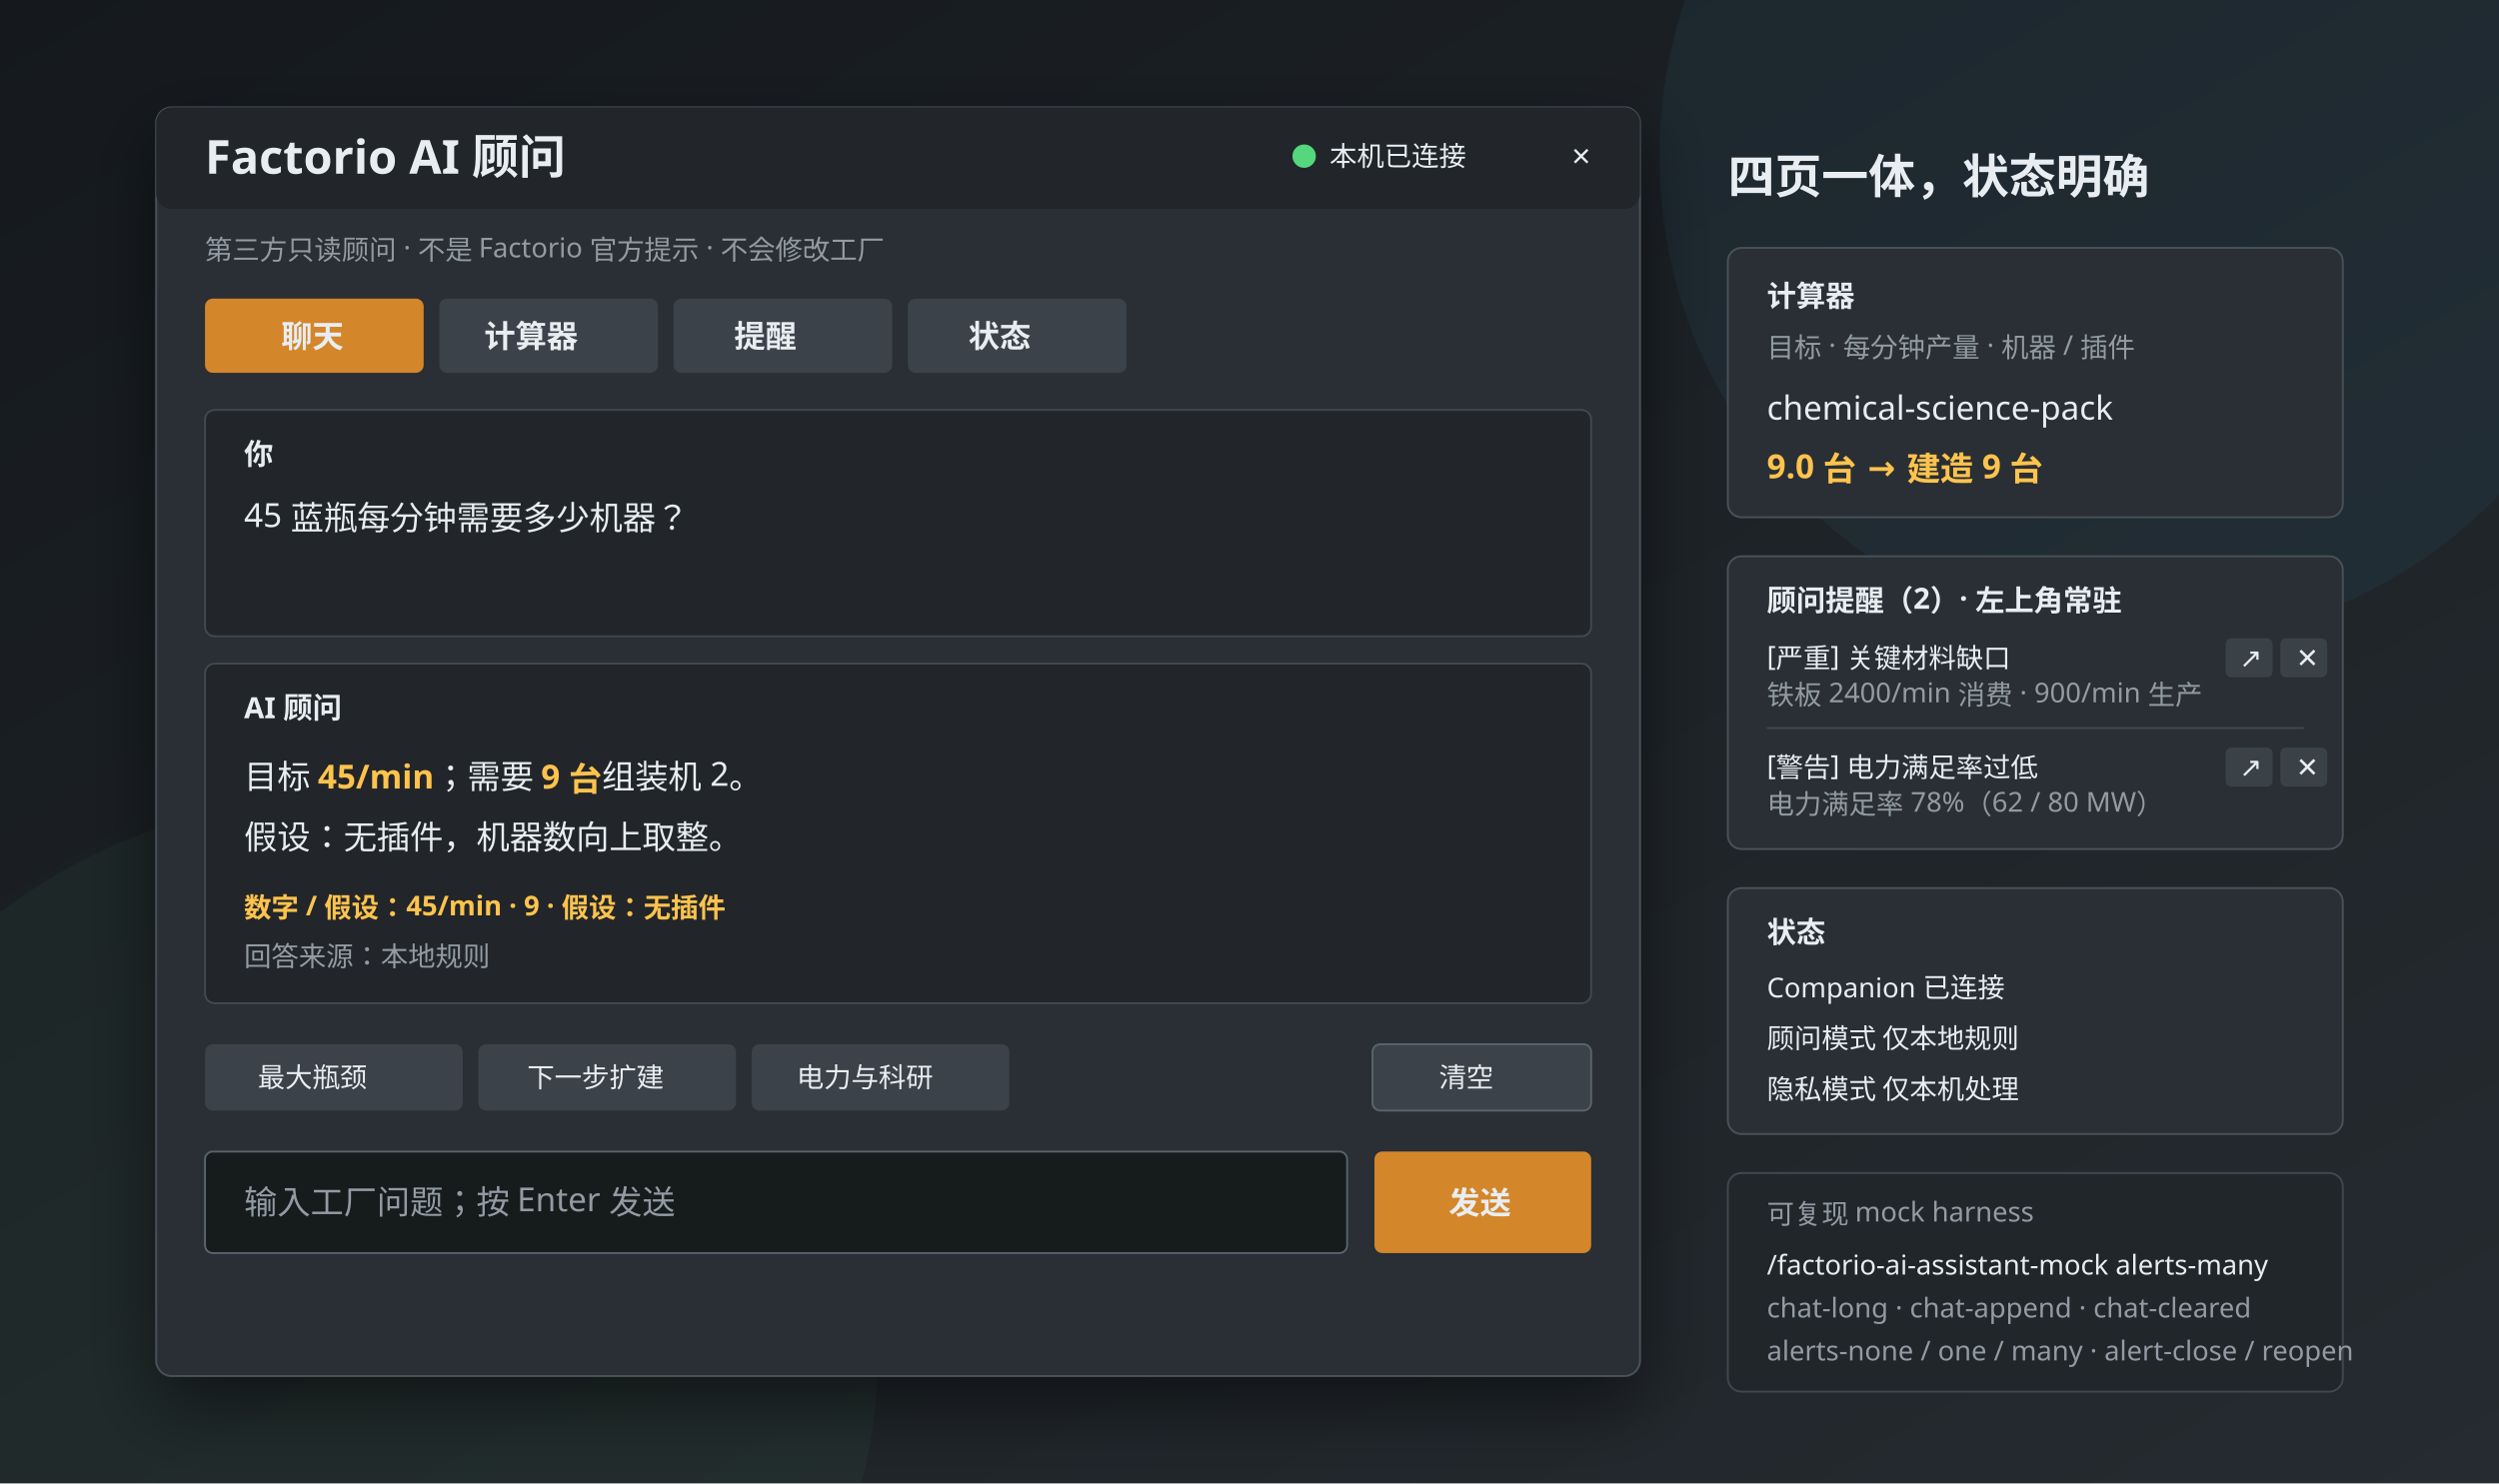
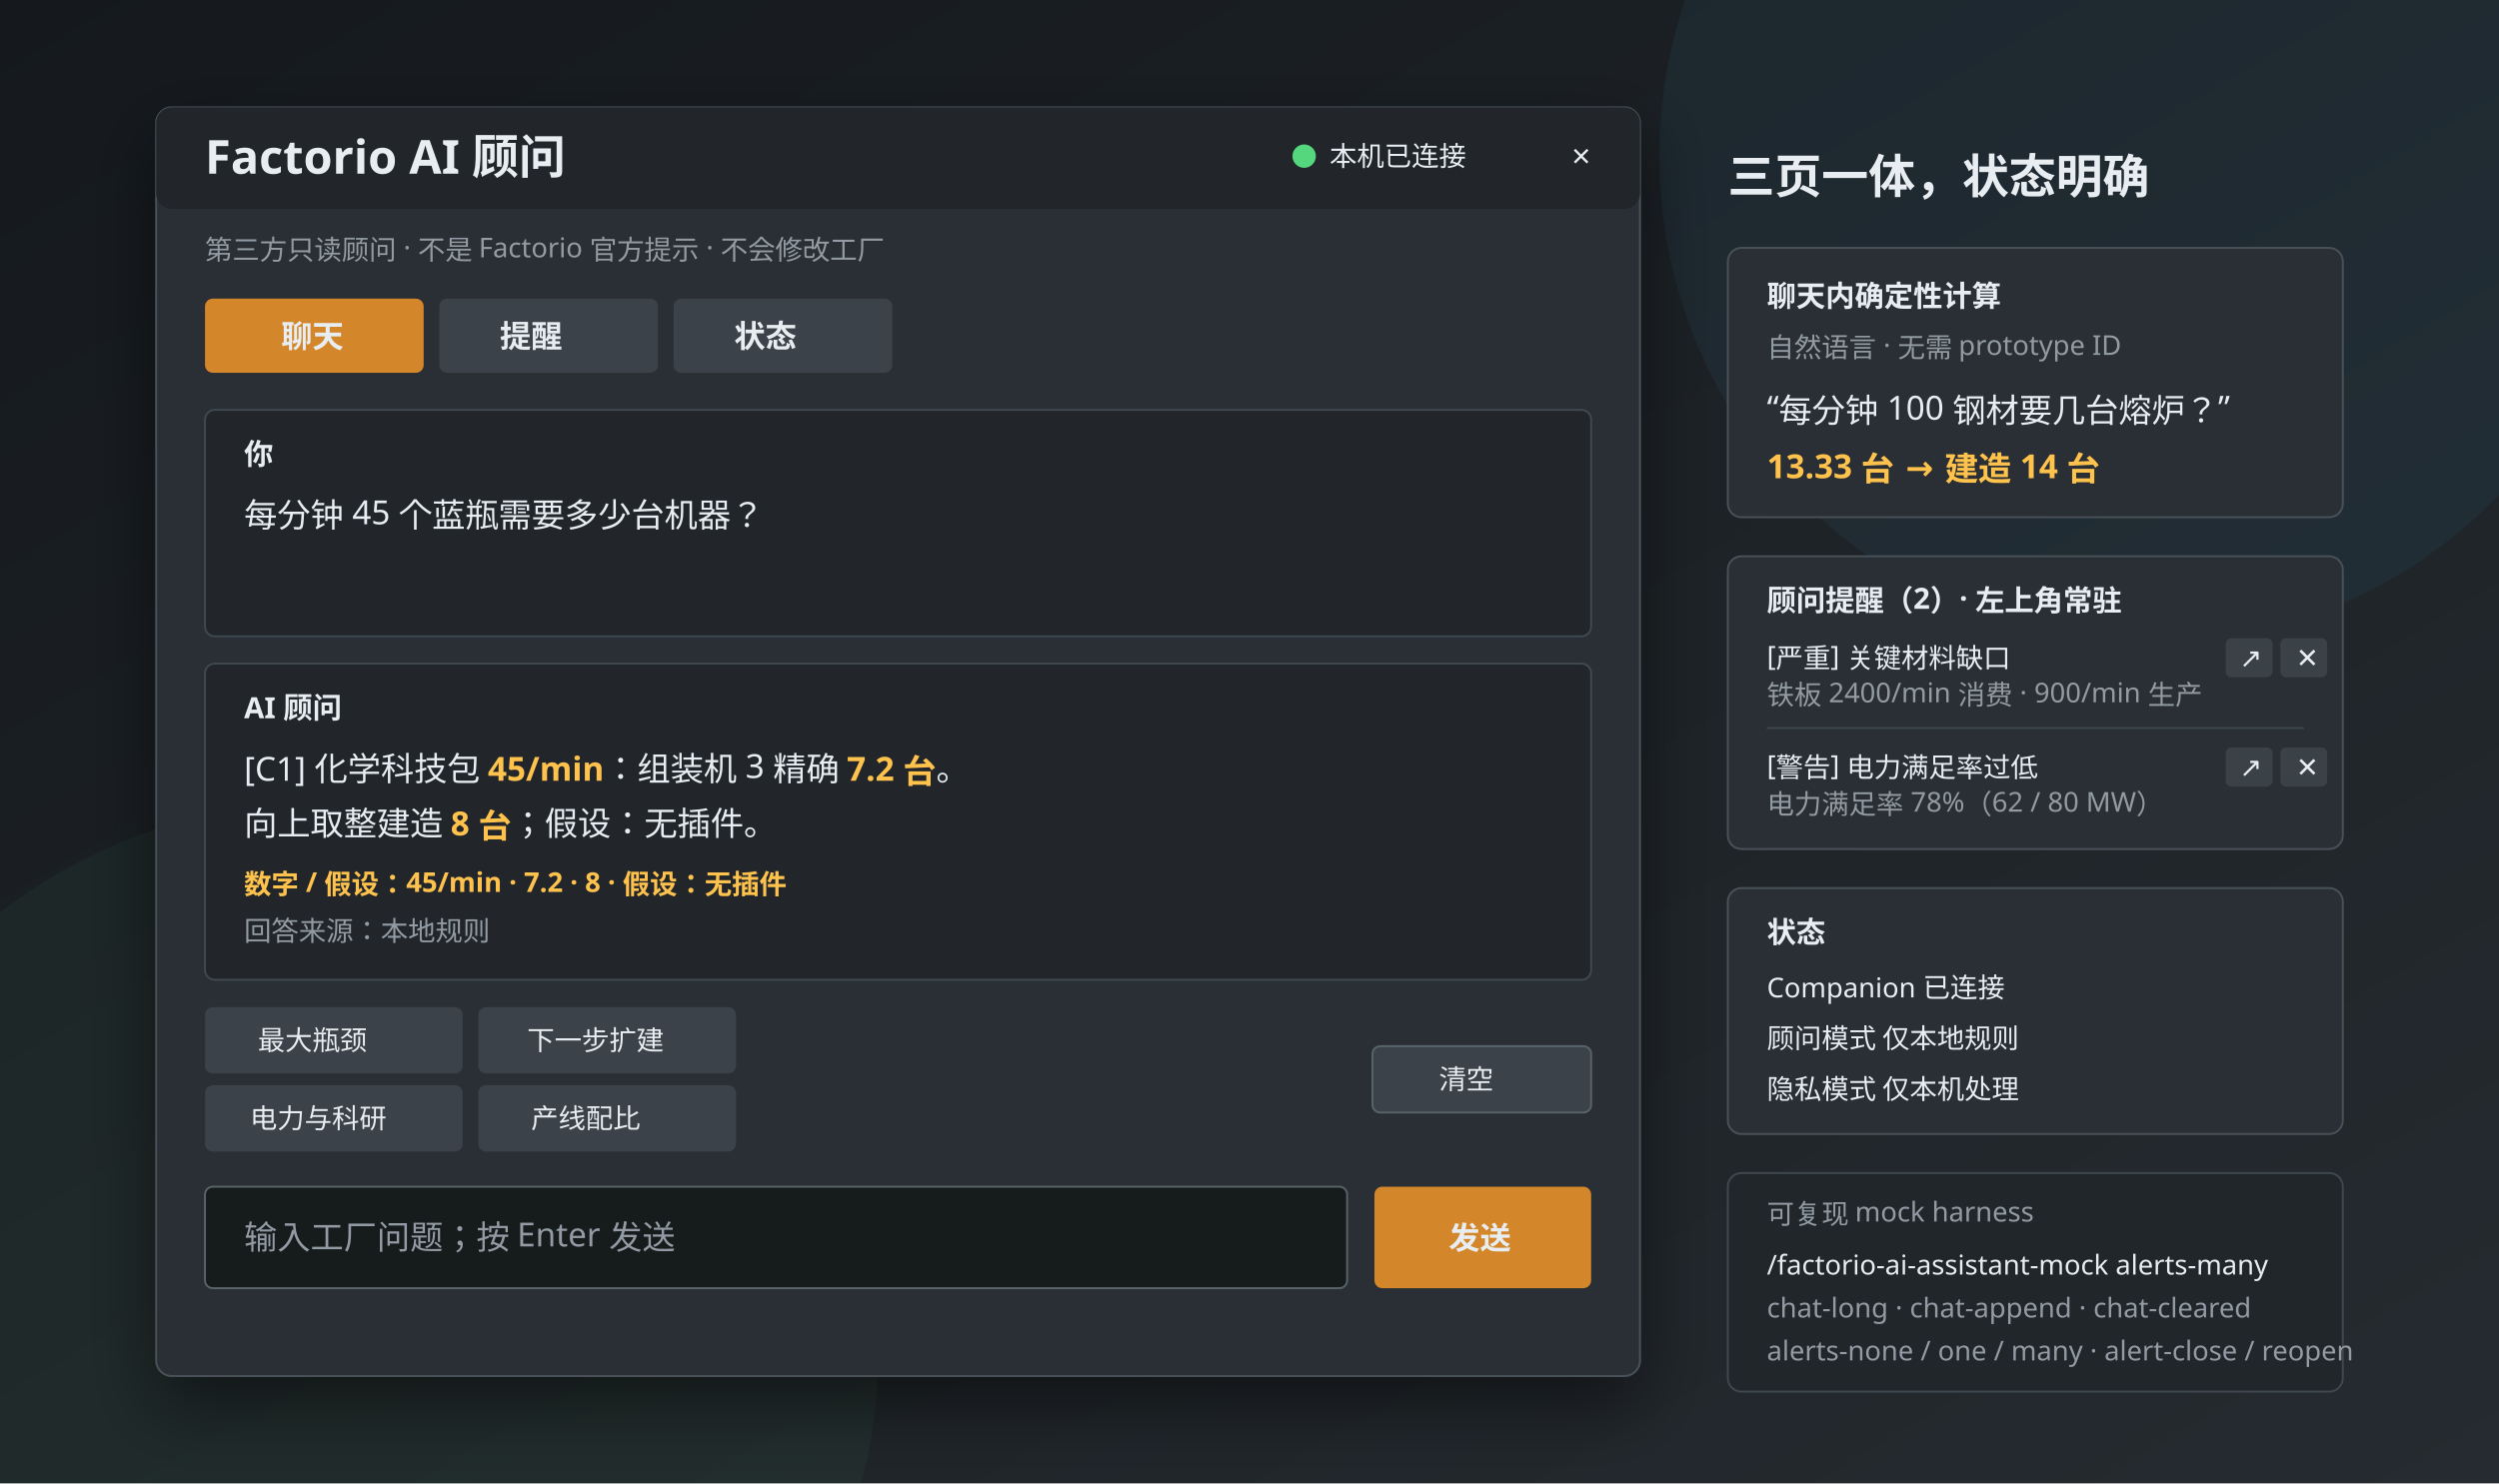
<svg xmlns="http://www.w3.org/2000/svg" width="1280" height="760" viewBox="0 0 1280 760">
  <defs>
    <linearGradient id="background" x1="0" y1="0" x2="1" y2="1">
      <stop offset="0" stop-color="#15191d" />
      <stop offset="1" stop-color="#252b30" />
    </linearGradient>
    <filter id="shadow" x="-20%" y="-20%" width="140%" height="140%">
      <feDropShadow dx="0" dy="14" stdDeviation="18" flood-color="#000" flood-opacity=".5" />
    </filter>
    <style>
      .text { font-family: "Noto Sans SC", "Microsoft YaHei", sans-serif; fill: #e8edf1; }
      .muted { fill: #929ba3; }
      .small { font-size: 14px; }
      .body { font-size: 17px; }
      .label { font-size: 15px; font-weight: 700; }
      .title { font-size: 24px; font-weight: 700; }
      .tab { font-size: 16px; font-weight: 700; }
      .number { fill: #ffc34d; font-weight: 700; }
    </style>
  </defs>
  <rect width="1280" height="760" fill="url(#background)" />
  <circle cx="1100" cy="80" r="250" fill="#3789b8" opacity=".08" />
  <circle cx="170" cy="690" r="280" fill="#58a86a" opacity=".06" />
  <g filter="url(#shadow)">
    <rect x="80" y="55" width="760" height="650" rx="8" fill="#292f34" stroke="#495158" />
    <rect x="80" y="55" width="760" height="52" rx="8" fill="#202529" />
    <text class="text title" x="105" y="89">Factorio AI 顾问</text>
    <circle cx="668" cy="80" r="6" fill="#55d77d" />
    <text class="text small" x="681" y="85" fill="#55d77d">本机已连接</text>
    <text class="text body" x="805" y="86">×</text>
    <text class="text small muted" x="105" y="133">第三方只读顾问 · 不是 Factorio 官方提示 · 不会修改工厂</text>
    <g transform="translate(105 153)">
      <rect width="112" height="38" rx="4" fill="#d48629" />
      <text class="text tab" x="39" y="25">聊天</text>
      <rect x="120" width="112" height="38" rx="4" fill="#3a4248" />
-       <text class="text tab" x="143" y="25">计算器</text>
+       <text class="text tab" x="151" y="25">提醒</text>
      <rect x="240" width="112" height="38" rx="4" fill="#3a4248" />
-       <text class="text tab" x="271" y="25">提醒</text>
-       <rect x="360" width="112" height="38" rx="4" fill="#3a4248" />
-       <text class="text tab" x="391" y="25">状态</text>
+       <text class="text tab" x="271" y="25">状态</text>
    </g>
    <rect x="105" y="210" width="710" height="116" rx="5" fill="#20262a" stroke="#3f484f" />
    <text class="text label" x="125" y="238" fill="#69df8d">你</text>
-     <text class="text body" x="125" y="270">45 蓝瓶每分钟需要多少机器？</text>
-     <rect x="105" y="340" width="710" height="174" rx="5" fill="#20262a" stroke="#3f484f" />
+     <text class="text body" x="125" y="270">每分钟 45 个蓝瓶需要多少台机器？</text>
+     <rect x="105" y="340" width="710" height="162" rx="5" fill="#20262a" stroke="#3f484f" />
    <text class="text label" x="125" y="368" fill="#63bfe8">AI 顾问</text>
-     <text class="text body" x="125" y="404">目标 <tspan class="number">45/min</tspan>；需要 <tspan class="number">9 台</tspan>组装机 2。</text>
-     <text class="text body" x="125" y="435">假设：无插件，机器数向上取整。</text>
-     <text class="text small number" x="125" y="470">数字 / 假设：45/min · 9 · 假设：无插件</text>
-     <text class="text small muted" x="125" y="495">回答来源：本地规则</text>
-     <g transform="translate(105 535)">
+     <text class="text body" x="125" y="400">[C1] 化学科技包 <tspan class="number">45/min</tspan>：组装机 3 精确 <tspan class="number">7.2 台</tspan>。</text>
+     <text class="text body" x="125" y="428">向上取整建造 <tspan class="number">8 台</tspan>；假设：无插件。</text>
+     <text class="text small number" x="125" y="458">数字 / 假设：45/min · 7.2 · 8 · 假设：无插件</text>
+     <text class="text small muted" x="125" y="482">回答来源：本地规则</text>
+     <g transform="translate(105 516)">
      <rect width="132" height="34" rx="4" fill="#3a4248" />
      <text class="text small" x="27" y="22">最大瓶颈</text>
      <rect x="140" width="132" height="34" rx="4" fill="#3a4248" />
      <text class="text small" x="165" y="22">下一步扩建</text>
-       <rect x="280" width="132" height="34" rx="4" fill="#3a4248" />
-       <text class="text small" x="303" y="22">电力与科研</text>
-       <rect x="598" width="112" height="34" rx="4" fill="#3a4248" stroke="#59636b" />
-       <text class="text small" x="632" y="22">清空</text>
+       <rect y="40" width="132" height="34" rx="4" fill="#3a4248" />
+       <text class="text small" x="23" y="62">电力与科研</text>
+       <rect x="140" y="40" width="132" height="34" rx="4" fill="#3a4248" />
+       <text class="text small" x="167" y="62">产线配比</text>
+       <rect x="598" y="20" width="112" height="34" rx="4" fill="#3a4248" stroke="#59636b" />
+       <text class="text small" x="632" y="42">清空</text>
    </g>
-     <rect x="105" y="590" width="585" height="52" rx="4" fill="#151a1d" stroke="#59636b" />
-     <text class="text body muted" x="125" y="622">输入工厂问题；按 Enter 发送</text>
-     <rect x="704" y="590" width="111" height="52" rx="4" fill="#d48629" />
-     <text class="text tab" x="742" y="622">发送</text>
+     <rect x="105" y="608" width="585" height="52" rx="4" fill="#151a1d" stroke="#59636b" />
+     <text class="text body muted" x="125" y="640">输入工厂问题；按 Enter 发送</text>
+     <rect x="704" y="608" width="111" height="52" rx="4" fill="#d48629" />
+     <text class="text tab" x="742" y="640">发送</text>
  </g>
  <g transform="translate(885 75)">
-     <text class="text title" x="0" y="24">四页一体，状态明确</text>
+     <text class="text title" x="0" y="24">三页一体，状态明确</text>
    <rect x="0" y="52" width="315" height="138" rx="7" fill="#292f34" stroke="#495158" />
-     <text class="text label" x="20" y="82" fill="#ffc34d">计算器</text>
-     <text class="text small muted" x="20" y="108">目标  ·  每分钟产量  ·  机器 / 插件</text>
-     <text class="text body" x="20" y="140">chemical-science-pack</text>
-     <text class="text body number" x="20" y="170">9.0 台 → 建造 9 台</text>
+     <text class="text label" x="20" y="82" fill="#ffc34d">聊天内确定性计算</text>
+     <text class="text small muted" x="20" y="108">自然语言  ·  无需 prototype ID</text>
+     <text class="text body" x="20" y="140">“每分钟 100 钢材要几台熔炉？”</text>
+     <text class="text body number" x="20" y="170">13.33 台 → 建造 14 台</text>
    <rect x="0" y="210" width="315" height="150" rx="7" fill="#292f34" stroke="#495158" />
    <text class="text label" x="20" y="238" fill="#ffb33f">顾问提醒（2）· 左上角常驻</text>
    <text class="text small" x="20" y="266" fill="#ff5a4d">[严重] 关键材料缺口</text>
    <text class="text small muted" x="20" y="286">铁板 2400/min 消费 · 900/min 生产</text>
    <rect x="255" y="252" width="24" height="20" rx="3" fill="#3a4248" />
    <text class="text small" x="262" y="267" fill="#c8d0d6">↗</text>
    <rect x="283" y="252" width="24" height="20" rx="3" fill="#3a4248" />
    <text class="text small" x="291" y="267" fill="#c8d0d6">✕</text>
    <line x1="20" y1="298" x2="295" y2="298" stroke="#3f484f" />
    <text class="text small" x="20" y="322" fill="#ffb33f">[警告] 电力满足率过低</text>
    <text class="text small muted" x="20" y="342">电力满足率 78%（62 / 80 MW）</text>
    <rect x="255" y="308" width="24" height="20" rx="3" fill="#3a4248" />
    <text class="text small" x="262" y="323" fill="#c8d0d6">↗</text>
    <rect x="283" y="308" width="24" height="20" rx="3" fill="#3a4248" />
    <text class="text small" x="291" y="323" fill="#c8d0d6">✕</text>
    <rect x="0" y="380" width="315" height="126" rx="7" fill="#292f34" stroke="#495158" />
    <text class="text label" x="20" y="408" fill="#63bfe8">状态</text>
    <text class="text small" x="20" y="436">Companion     已连接</text>
    <text class="text small" x="20" y="462">顾问模式       仅本地规则</text>
    <text class="text small" x="20" y="488">隐私模式       仅本机处理</text>
    <rect x="0" y="526" width="315" height="112" rx="7" fill="#20262a" stroke="#3f484f" />
    <text class="text small muted" x="20" y="552">可复现 mock harness</text>
    <text class="text small" x="20" y="578">/factorio-ai-assistant-mock alerts-many</text>
    <text class="text small muted" x="20" y="600">chat-long · chat-append · chat-cleared</text>
    <text class="text small muted" x="20" y="622">alerts-none / one / many · alert-close / reopen</text>
  </g>
</svg>
